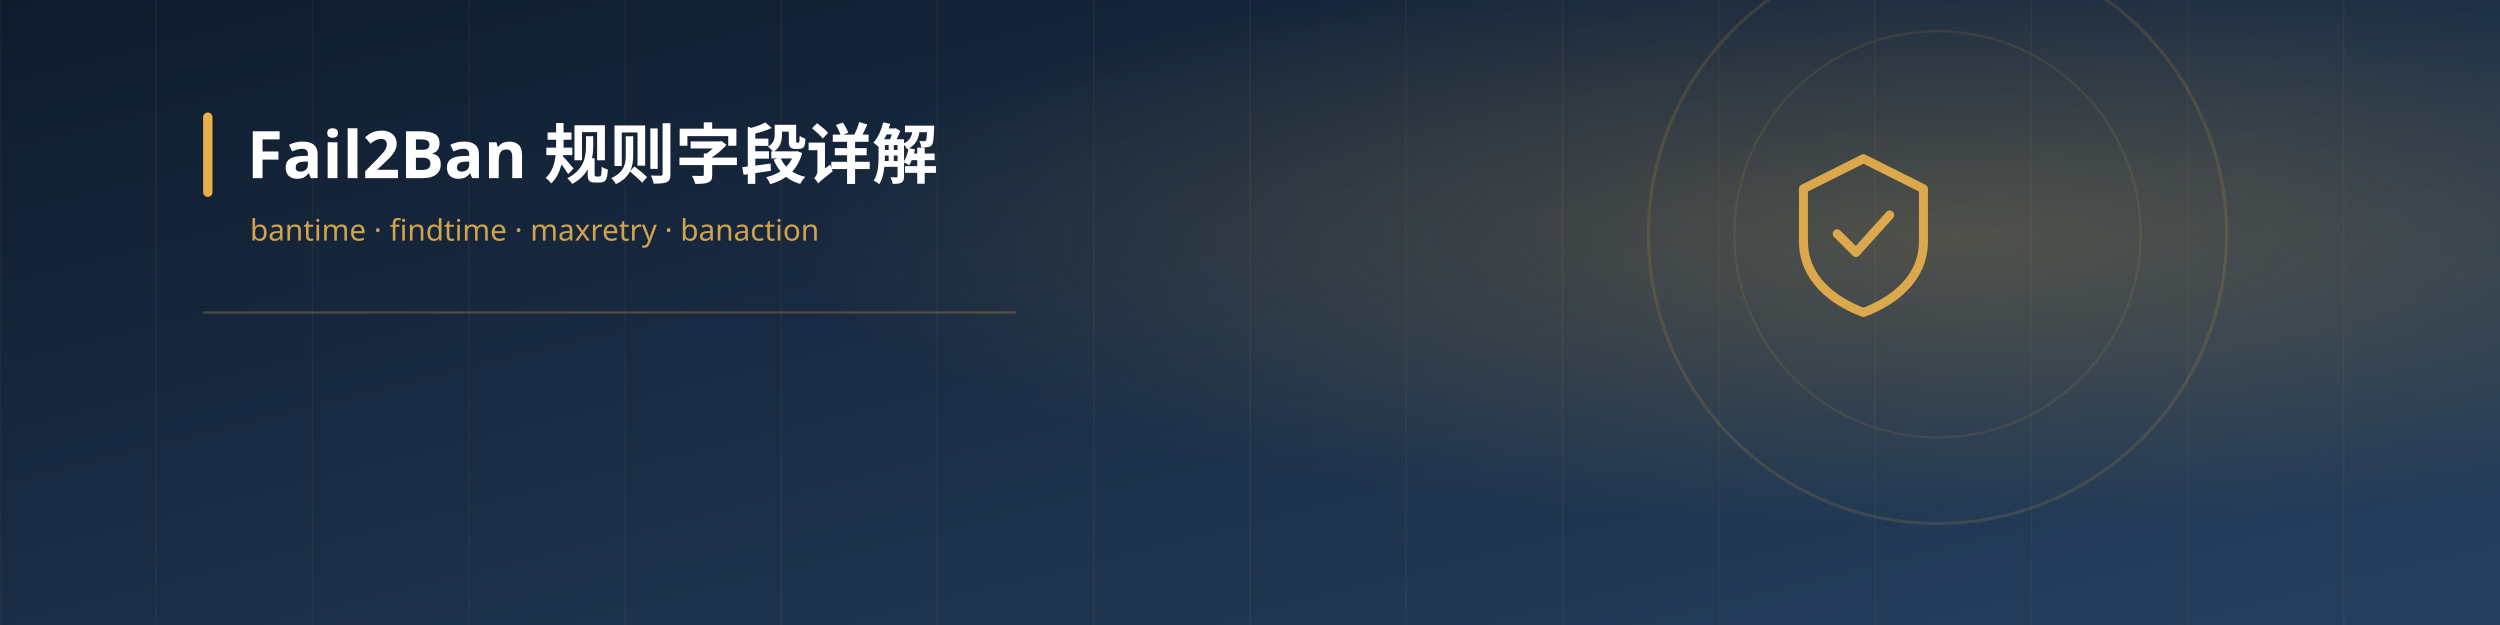
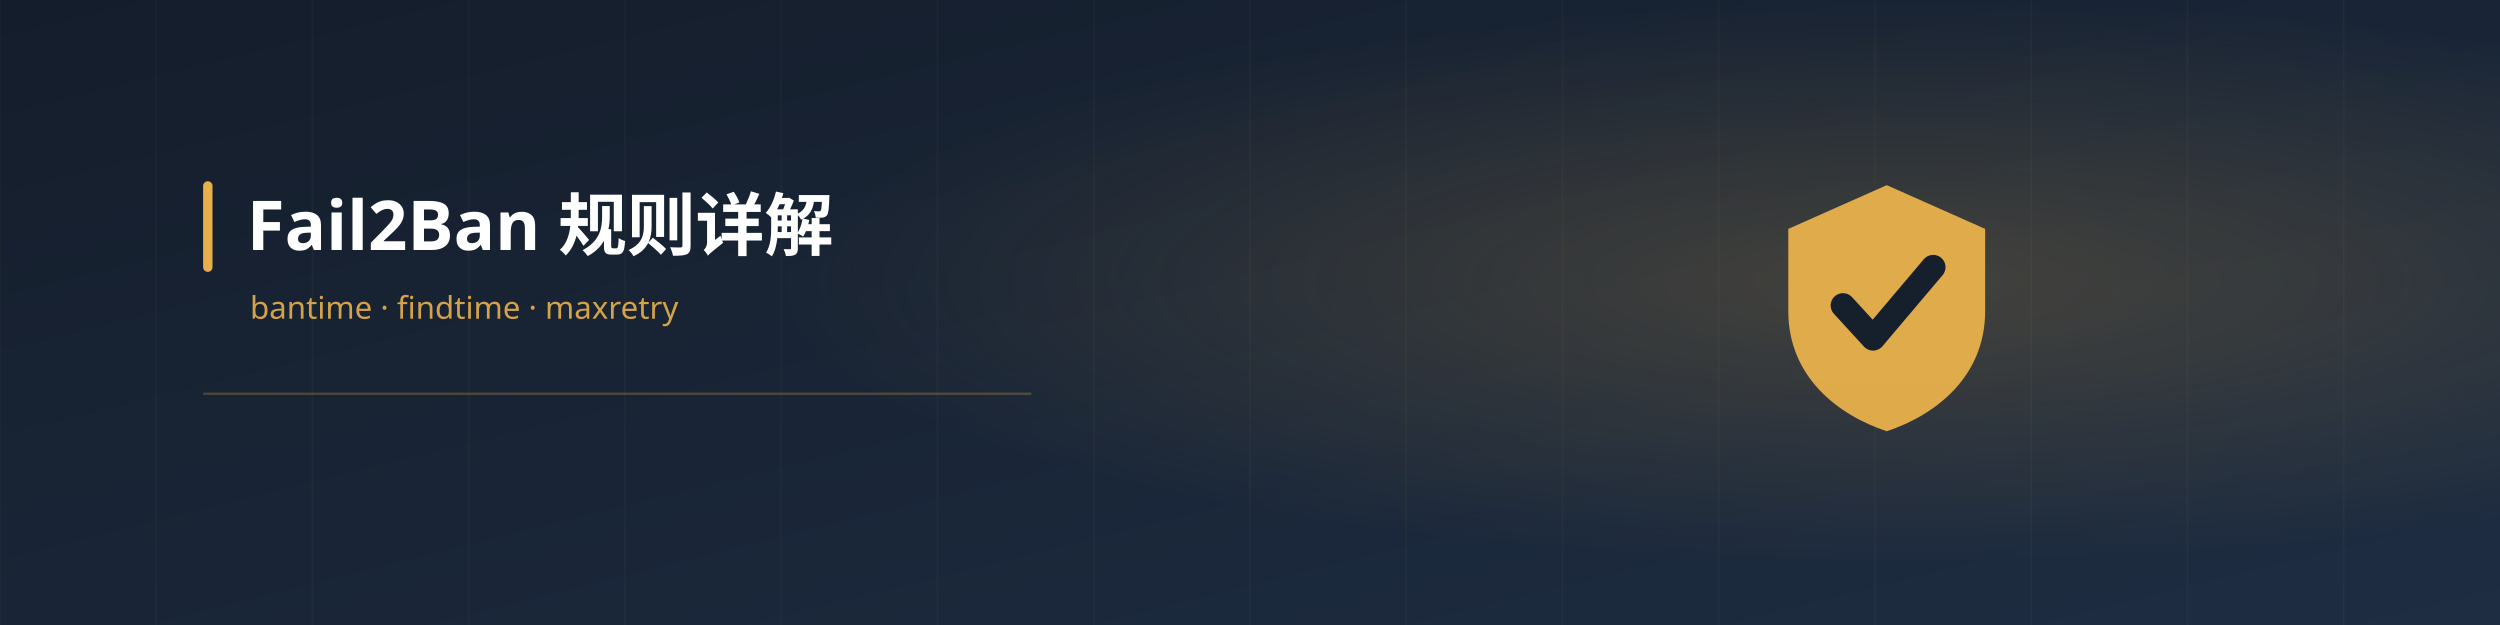
<svg xmlns="http://www.w3.org/2000/svg" width="1600" height="400" viewBox="0 0 1600 400" font-family="Microsoft YaHei, PingFang SC, sans-serif">
  <defs>
    <linearGradient id="bg" x1="0" y1="0" x2="1" y2="1">
-       <stop offset="0%" stop-color="#0f1b2d" />
-       <stop offset="100%" stop-color="#25405f" />
+       <stop offset="0%" stop-color="#141d2b" />
+       <stop offset="100%" stop-color="#1e2d42" />
    </linearGradient>
-     <radialGradient id="glow" cx="78%" cy="38%" r="46%">
-       <stop offset="0%" stop-color="#e8b04b" stop-opacity="0.26" />
+     <radialGradient id="glow" cx="76%" cy="45%" r="45%">
+       <stop offset="0%" stop-color="#e8b04b" stop-opacity="0.20" />
      <stop offset="100%" stop-color="#e8b04b" stop-opacity="0" />
    </radialGradient>
  </defs>
  <rect width="1600" height="400" fill="url(#bg)" />
  <rect width="1600" height="400" fill="url(#glow)" />
-   <g stroke="#e8b04b" stroke-opacity="0.06" stroke-width="1">
+   <g stroke="#e8b04b" stroke-opacity="0.045" stroke-width="1">
    <line x1="0" y1="0" x2="0" y2="400" />
    <line x1="100" y1="0" x2="100" y2="400" />
    <line x1="200" y1="0" x2="200" y2="400" />
    <line x1="300" y1="0" x2="300" y2="400" />
    <line x1="400" y1="0" x2="400" y2="400" />
    <line x1="500" y1="0" x2="500" y2="400" />
    <line x1="600" y1="0" x2="600" y2="400" />
    <line x1="700" y1="0" x2="700" y2="400" />
    <line x1="800" y1="0" x2="800" y2="400" />
    <line x1="900" y1="0" x2="900" y2="400" />
    <line x1="1000" y1="0" x2="1000" y2="400" />
    <line x1="1100" y1="0" x2="1100" y2="400" />
    <line x1="1200" y1="0" x2="1200" y2="400" />
    <line x1="1300" y1="0" x2="1300" y2="400" />
    <line x1="1400" y1="0" x2="1400" y2="400" />
    <line x1="1500" y1="0" x2="1500" y2="400" />
  </g>
-   <circle cx="1240" cy="150" r="185" fill="none" stroke="#e8b04b" stroke-opacity="0.14" stroke-width="2" />
-   <circle cx="1240" cy="150" r="130" fill="none" stroke="#e8b04b" stroke-opacity="0.10" stroke-width="1.5" />
-   <g transform="translate(1135, 92) scale(2.4)" fill="none" stroke="#e8b04b" stroke-width="2.4" stroke-linecap="round" stroke-linejoin="round" opacity="0.92">
-     <path d="M24 4 L40 12 V26 C40 36 32 42 24 45 C16 42 8 36 8 26 V12 Z M17 24 L22 29 L31 19" />
+   <g transform="translate(1120.00,108.00) scale(1.75)" opacity="0.95">
+     <g fill="#e8b04b">
+       <path d="M50 6 L86 22 V52 C86 76 68 90 50 96 C32 90 14 76 14 52 V22 Z" />
+     </g>
+     <g fill="none" stroke="#141d2b" stroke-width="9" stroke-linecap="round" stroke-linejoin="round">
+       <path d="M34 50 L45 62 L67 36" />
+     </g>
  </g>
-   <rect x="130" y="72" width="6" height="54" fill="#e8b04b" rx="3" />
-   <text x="158" y="114" font-size="42" font-weight="bold" fill="#ffffff">Fail2Ban 规则字段详解</text>
-   <text x="160" y="154" font-size="19" fill="#e8b04b" opacity="0.9">bantime · findtime · maxretry · banaction</text>
-   <line x1="130" y1="200" x2="650" y2="200" stroke="#e8b04b" stroke-opacity="0.25" stroke-width="1.5" />
+   <rect x="130" y="116" width="6" height="58" fill="#e8b04b" rx="3" />
+   <text x="158" y="160" font-size="44" font-weight="bold" fill="#ffffff">Fail2Ban 规则详解</text>
+   <text x="160" y="204" font-size="20" fill="#e8b04b" opacity="0.9">bantime · findtime · maxretry</text>
+   <line x1="130" y1="252" x2="660" y2="252" stroke="#e8b04b" stroke-opacity="0.25" stroke-width="1.5" />
</svg>
